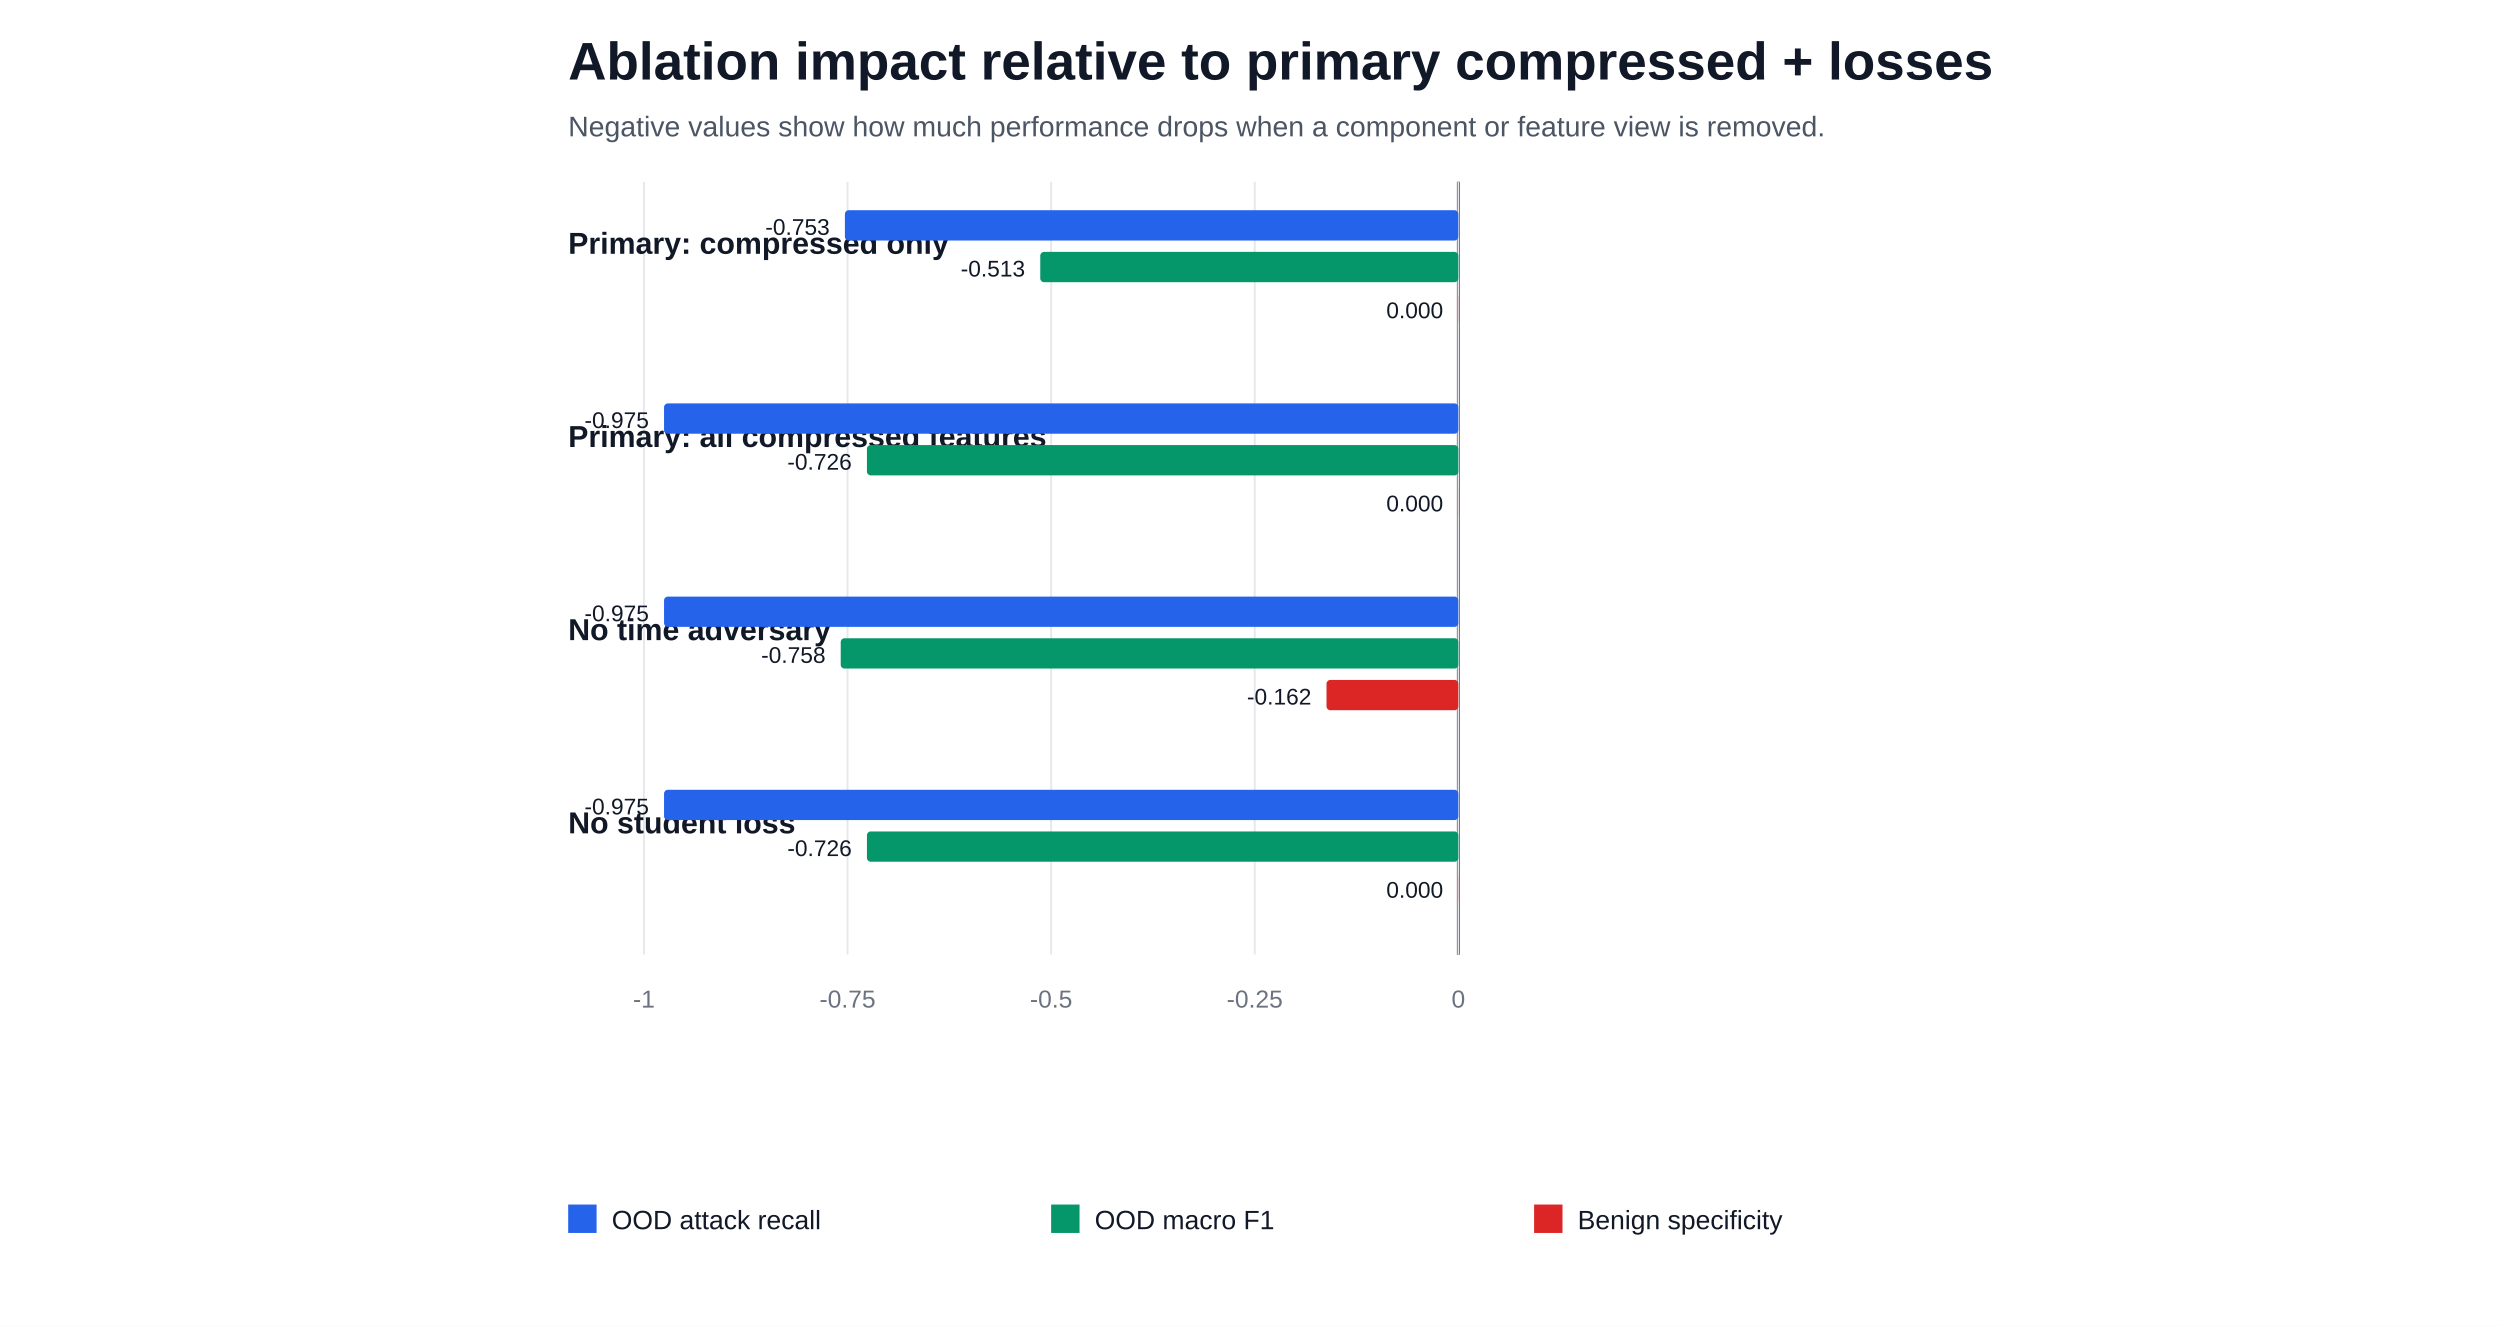
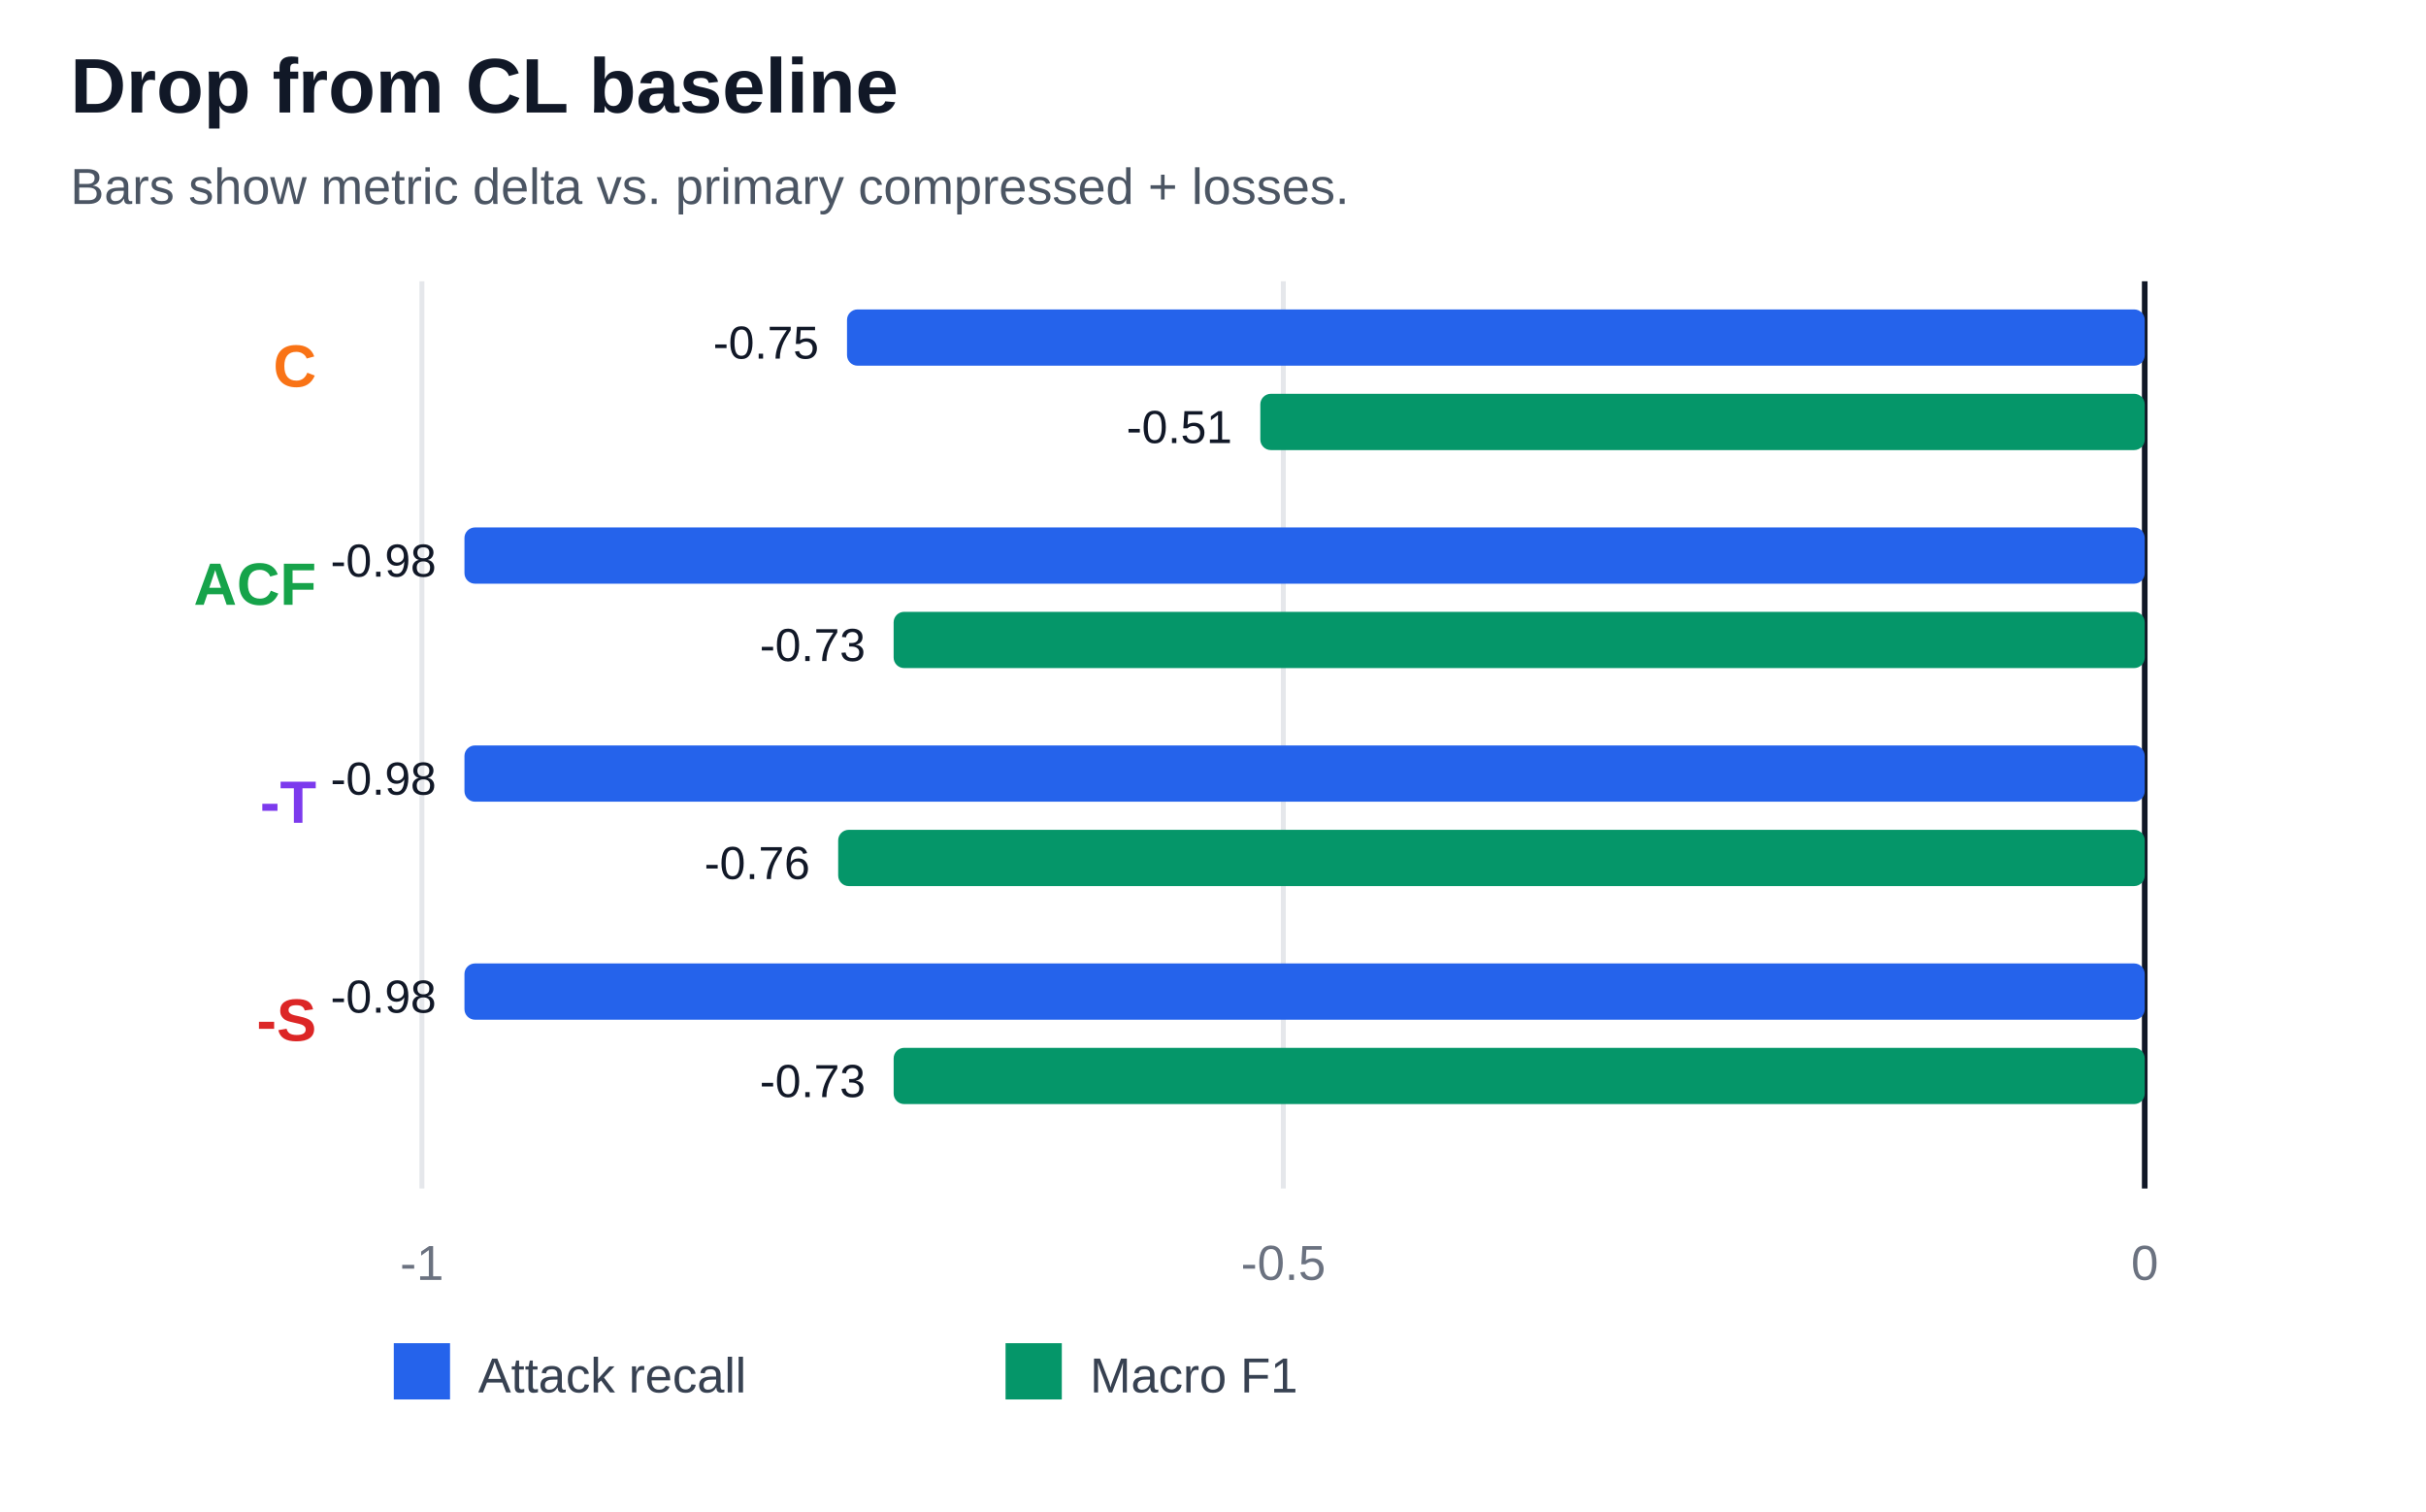
- <svg xmlns="http://www.w3.org/2000/svg" width="1320" height="700" viewBox="0 0 1320 700">
-   <rect width="100%" height="100%" fill="#ffffff" />
-   <text x="300" y="42" font-family="Arial, sans-serif" font-size="28" font-weight="700" fill="#111827">Ablation impact relative to primary compressed + losses</text>
-   <text x="300" y="72" font-family="Arial, sans-serif" font-size="15" fill="#4b5563">Negative values show how much performance drops when a component or feature view is removed.</text>
-   <line x1="770" y1="96" x2="770" y2="504" stroke="#111827" stroke-width="1.5" />
-   <line x1="340" y1="96" x2="340" y2="504" stroke="#e5e7eb" />
-   <text x="340" y="532" text-anchor="middle" font-family="Arial, sans-serif" font-size="13" fill="#6b7280">-1</text>
-   <line x1="447.5" y1="96" x2="447.5" y2="504" stroke="#e5e7eb" />
-   <text x="447.5" y="532" text-anchor="middle" font-family="Arial, sans-serif" font-size="13" fill="#6b7280">-0.75</text>
-   <line x1="555" y1="96" x2="555" y2="504" stroke="#e5e7eb" />
-   <text x="555" y="532" text-anchor="middle" font-family="Arial, sans-serif" font-size="13" fill="#6b7280">-0.5</text>
-   <line x1="662.5" y1="96" x2="662.5" y2="504" stroke="#e5e7eb" />
-   <text x="662.5" y="532" text-anchor="middle" font-family="Arial, sans-serif" font-size="13" fill="#6b7280">-0.25</text>
-   <line x1="770" y1="96" x2="770" y2="504" stroke="#e5e7eb" />
-   <text x="770" y="532" text-anchor="middle" font-family="Arial, sans-serif" font-size="13" fill="#6b7280">0</text>
-   <text x="300" y="134" font-family="Arial, sans-serif" font-size="16" font-weight="600" fill="#111827">Primary: compressed only</text>
-   <rect x="446.103" y="111" width="323.897" height="16" rx="2" fill="#2563eb" />
-   <text x="438.103" y="124" text-anchor="end" font-family="Arial, sans-serif" font-size="12" fill="#111827">-0.753</text>
-   <rect x="549.257" y="133" width="220.743" height="16" rx="2" fill="#059669" />
-   <text x="541.257" y="146" text-anchor="end" font-family="Arial, sans-serif" font-size="12" fill="#111827">-0.513</text>
-   <rect x="770" y="155" width="0.073" height="16" rx="2" fill="#dc2626" />
-   <text x="762" y="168" text-anchor="end" font-family="Arial, sans-serif" font-size="12" fill="#111827">0.000</text>
-   <text x="300" y="236" font-family="Arial, sans-serif" font-size="16" font-weight="600" fill="#111827">Primary: all compressed features</text>
-   <rect x="350.616" y="213" width="419.384" height="16" rx="2" fill="#2563eb" />
-   <text x="342.616" y="226" text-anchor="end" font-family="Arial, sans-serif" font-size="12" fill="#111827">-0.975</text>
-   <rect x="457.736" y="235" width="312.264" height="16" rx="2" fill="#059669" />
-   <text x="449.736" y="248" text-anchor="end" font-family="Arial, sans-serif" font-size="12" fill="#111827">-0.726</text>
-   <rect x="770" y="257" width="0.037" height="16" rx="2" fill="#dc2626" />
-   <text x="762" y="270" text-anchor="end" font-family="Arial, sans-serif" font-size="12" fill="#111827">0.000</text>
-   <text x="300" y="338" font-family="Arial, sans-serif" font-size="16" font-weight="600" fill="#111827">No time adversary</text>
-   <rect x="350.616" y="315" width="419.384" height="16" rx="2" fill="#2563eb" />
-   <text x="342.616" y="328" text-anchor="end" font-family="Arial, sans-serif" font-size="12" fill="#111827">-0.975</text>
-   <rect x="443.897" y="337" width="326.103" height="16" rx="2" fill="#059669" />
-   <text x="435.897" y="350" text-anchor="end" font-family="Arial, sans-serif" font-size="12" fill="#111827">-0.758</text>
-   <rect x="700.399" y="359" width="69.601" height="16" rx="2" fill="#dc2626" />
-   <text x="692.399" y="372" text-anchor="end" font-family="Arial, sans-serif" font-size="12" fill="#111827">-0.162</text>
-   <text x="300" y="440" font-family="Arial, sans-serif" font-size="16" font-weight="600" fill="#111827">No student loss</text>
-   <rect x="350.616" y="417" width="419.384" height="16" rx="2" fill="#2563eb" />
-   <text x="342.616" y="430" text-anchor="end" font-family="Arial, sans-serif" font-size="12" fill="#111827">-0.975</text>
-   <rect x="457.742" y="439" width="312.258" height="16" rx="2" fill="#059669" />
-   <text x="449.742" y="452" text-anchor="end" font-family="Arial, sans-serif" font-size="12" fill="#111827">-0.726</text>
-   <rect x="770" y="461" width="0.068" height="16" rx="2" fill="#dc2626" />
-   <text x="762" y="474" text-anchor="end" font-family="Arial, sans-serif" font-size="12" fill="#111827">0.000</text>
-   <rect x="300" y="636" width="15" height="15" fill="#2563eb" />
-   <text x="323" y="649" font-family="Arial, sans-serif" font-size="14" fill="#111827">OOD attack recall</text>
-   <rect x="555" y="636" width="15" height="15" fill="#059669" />
-   <text x="578" y="649" font-family="Arial, sans-serif" font-size="14" fill="#111827">OOD macro F1</text>
-   <rect x="810" y="636" width="15" height="15" fill="#dc2626" />
-   <text x="833" y="649" font-family="Arial, sans-serif" font-size="14" fill="#111827">Benign specificity</text>
+ <svg xmlns="http://www.w3.org/2000/svg" width="3.45in" height="2.15in" viewBox="0 0 345 215">
+   <rect width="345" height="215" fill="#ffffff" />
+   <text x="10" y="16" font-family="Arial, sans-serif" font-size="11" font-weight="700" fill="#111827">Drop from CL baseline</text>
+   <text x="10" y="29" font-family="Arial, sans-serif" font-size="7.2" fill="#4b5563">Bars show metric delta vs. primary compressed + losses.</text>
+   <line x1="60" y1="40" x2="60" y2="169" stroke="#e5e7eb" stroke-width="0.7" />
+   <text x="60" y="182" text-anchor="middle" font-family="Arial, sans-serif" font-size="7" fill="#6b7280">-1</text>
+   <line x1="182.5" y1="40" x2="182.5" y2="169" stroke="#e5e7eb" stroke-width="0.7" />
+   <text x="182.5" y="182" text-anchor="middle" font-family="Arial, sans-serif" font-size="7" fill="#6b7280">-0.5</text>
+   <line x1="305" y1="40" x2="305" y2="169" stroke="#e5e7eb" stroke-width="0.7" />
+   <text x="305" y="182" text-anchor="middle" font-family="Arial, sans-serif" font-size="7" fill="#6b7280">0</text>
+   <line x1="305" y1="40" x2="305" y2="169" stroke="#111827" stroke-width="0.8" />
+   <text x="45" y="55" text-anchor="end" font-family="Arial, sans-serif" font-size="8.5" font-weight="700" fill="#f97316">C</text>
+   <rect x="120.454" y="44" width="184.546" height="8" rx="1.5" fill="#2563eb" />
+   <text x="116.454" y="51" text-anchor="end" font-family="Arial, sans-serif" font-size="6.6" fill="#111827">-0.75</text>
+   <rect x="179.228" y="56" width="125.772" height="8" rx="1.5" fill="#059669" />
+   <text x="175.228" y="63" text-anchor="end" font-family="Arial, sans-serif" font-size="6.6" fill="#111827">-0.51</text>
+   <text x="45" y="86" text-anchor="end" font-family="Arial, sans-serif" font-size="8.5" font-weight="700" fill="#16a34a">ACF</text>
+   <rect x="66.049" y="75" width="238.951" height="8" rx="1.5" fill="#2563eb" />
+   <text x="62.049" y="82" text-anchor="end" font-family="Arial, sans-serif" font-size="6.6" fill="#111827">-0.98</text>
+   <rect x="127.082" y="87" width="177.918" height="8" rx="1.5" fill="#059669" />
+   <text x="123.082" y="94" text-anchor="end" font-family="Arial, sans-serif" font-size="6.6" fill="#111827">-0.73</text>
+   <text x="45" y="117" text-anchor="end" font-family="Arial, sans-serif" font-size="8.5" font-weight="700" fill="#7c3aed">-T</text>
+   <rect x="66.049" y="106" width="238.951" height="8" rx="1.5" fill="#2563eb" />
+   <text x="62.049" y="113" text-anchor="end" font-family="Arial, sans-serif" font-size="6.6" fill="#111827">-0.98</text>
+   <rect x="119.197" y="118" width="185.803" height="8" rx="1.5" fill="#059669" />
+   <text x="115.197" y="125" text-anchor="end" font-family="Arial, sans-serif" font-size="6.6" fill="#111827">-0.76</text>
+   <text x="45" y="148" text-anchor="end" font-family="Arial, sans-serif" font-size="8.5" font-weight="700" fill="#dc2626">-S</text>
+   <rect x="66.049" y="137" width="238.951" height="8" rx="1.5" fill="#2563eb" />
+   <text x="62.049" y="144" text-anchor="end" font-family="Arial, sans-serif" font-size="6.6" fill="#111827">-0.98</text>
+   <rect x="127.085" y="149" width="177.915" height="8" rx="1.5" fill="#059669" />
+   <text x="123.085" y="156" text-anchor="end" font-family="Arial, sans-serif" font-size="6.6" fill="#111827">-0.73</text>
+   <rect x="56" y="191" width="8" height="8" fill="#2563eb" />
+   <text x="68" y="198" font-family="Arial, sans-serif" font-size="7" fill="#374151">Attack recall</text>
+   <rect x="143" y="191" width="8" height="8" fill="#059669" />
+   <text x="155" y="198" font-family="Arial, sans-serif" font-size="7" fill="#374151">Macro F1</text>
</svg>
